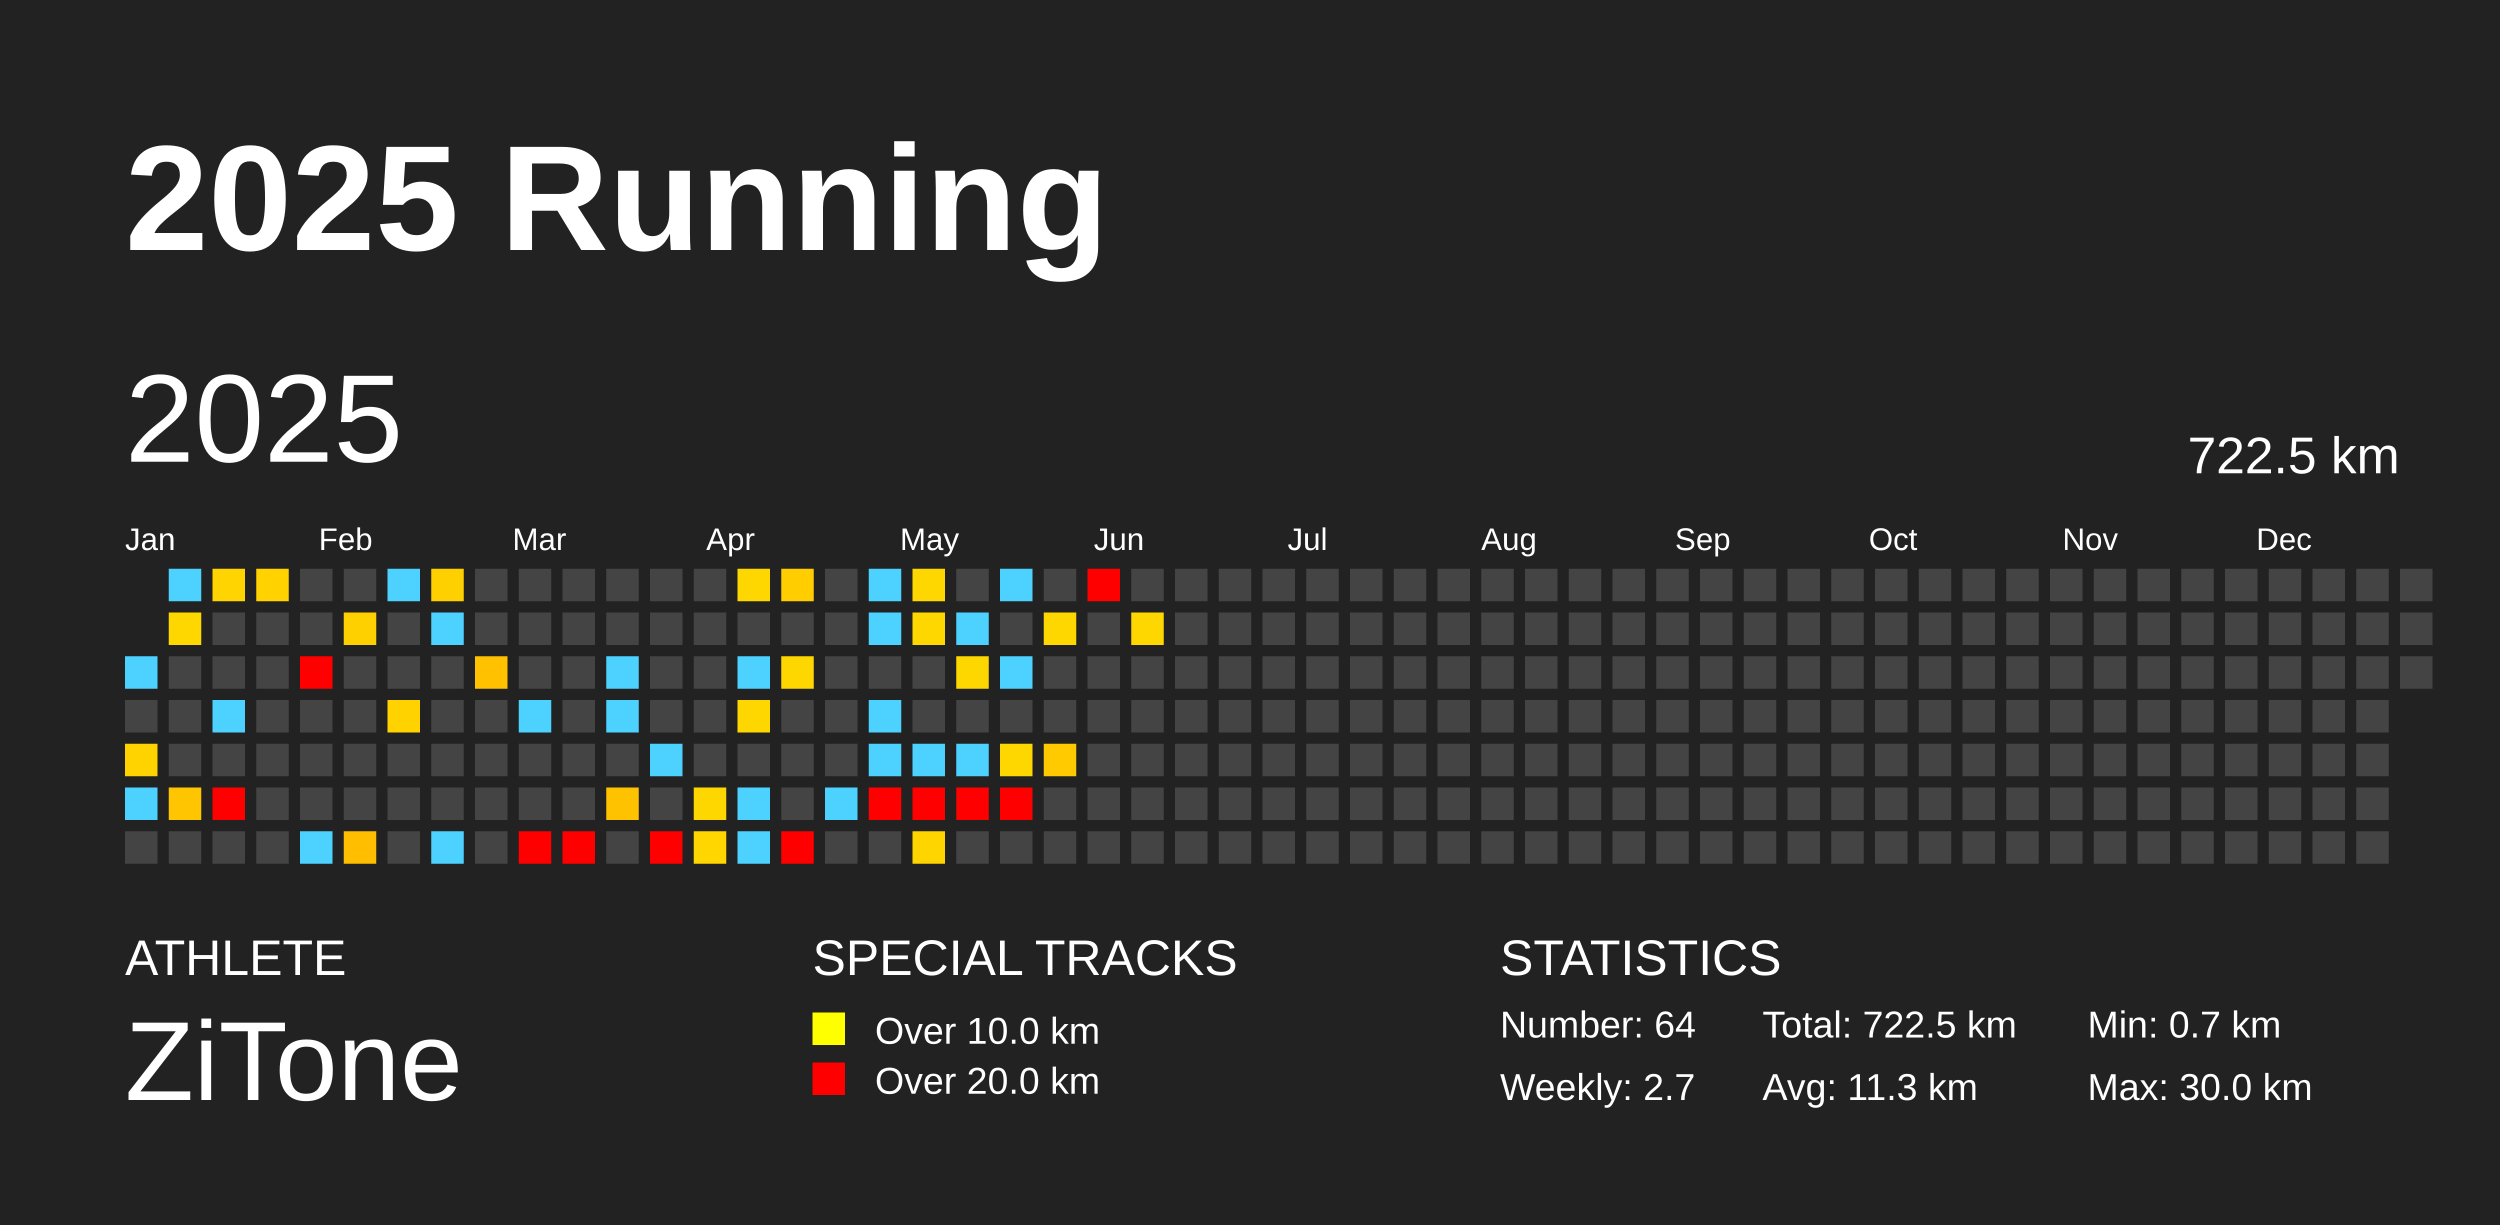
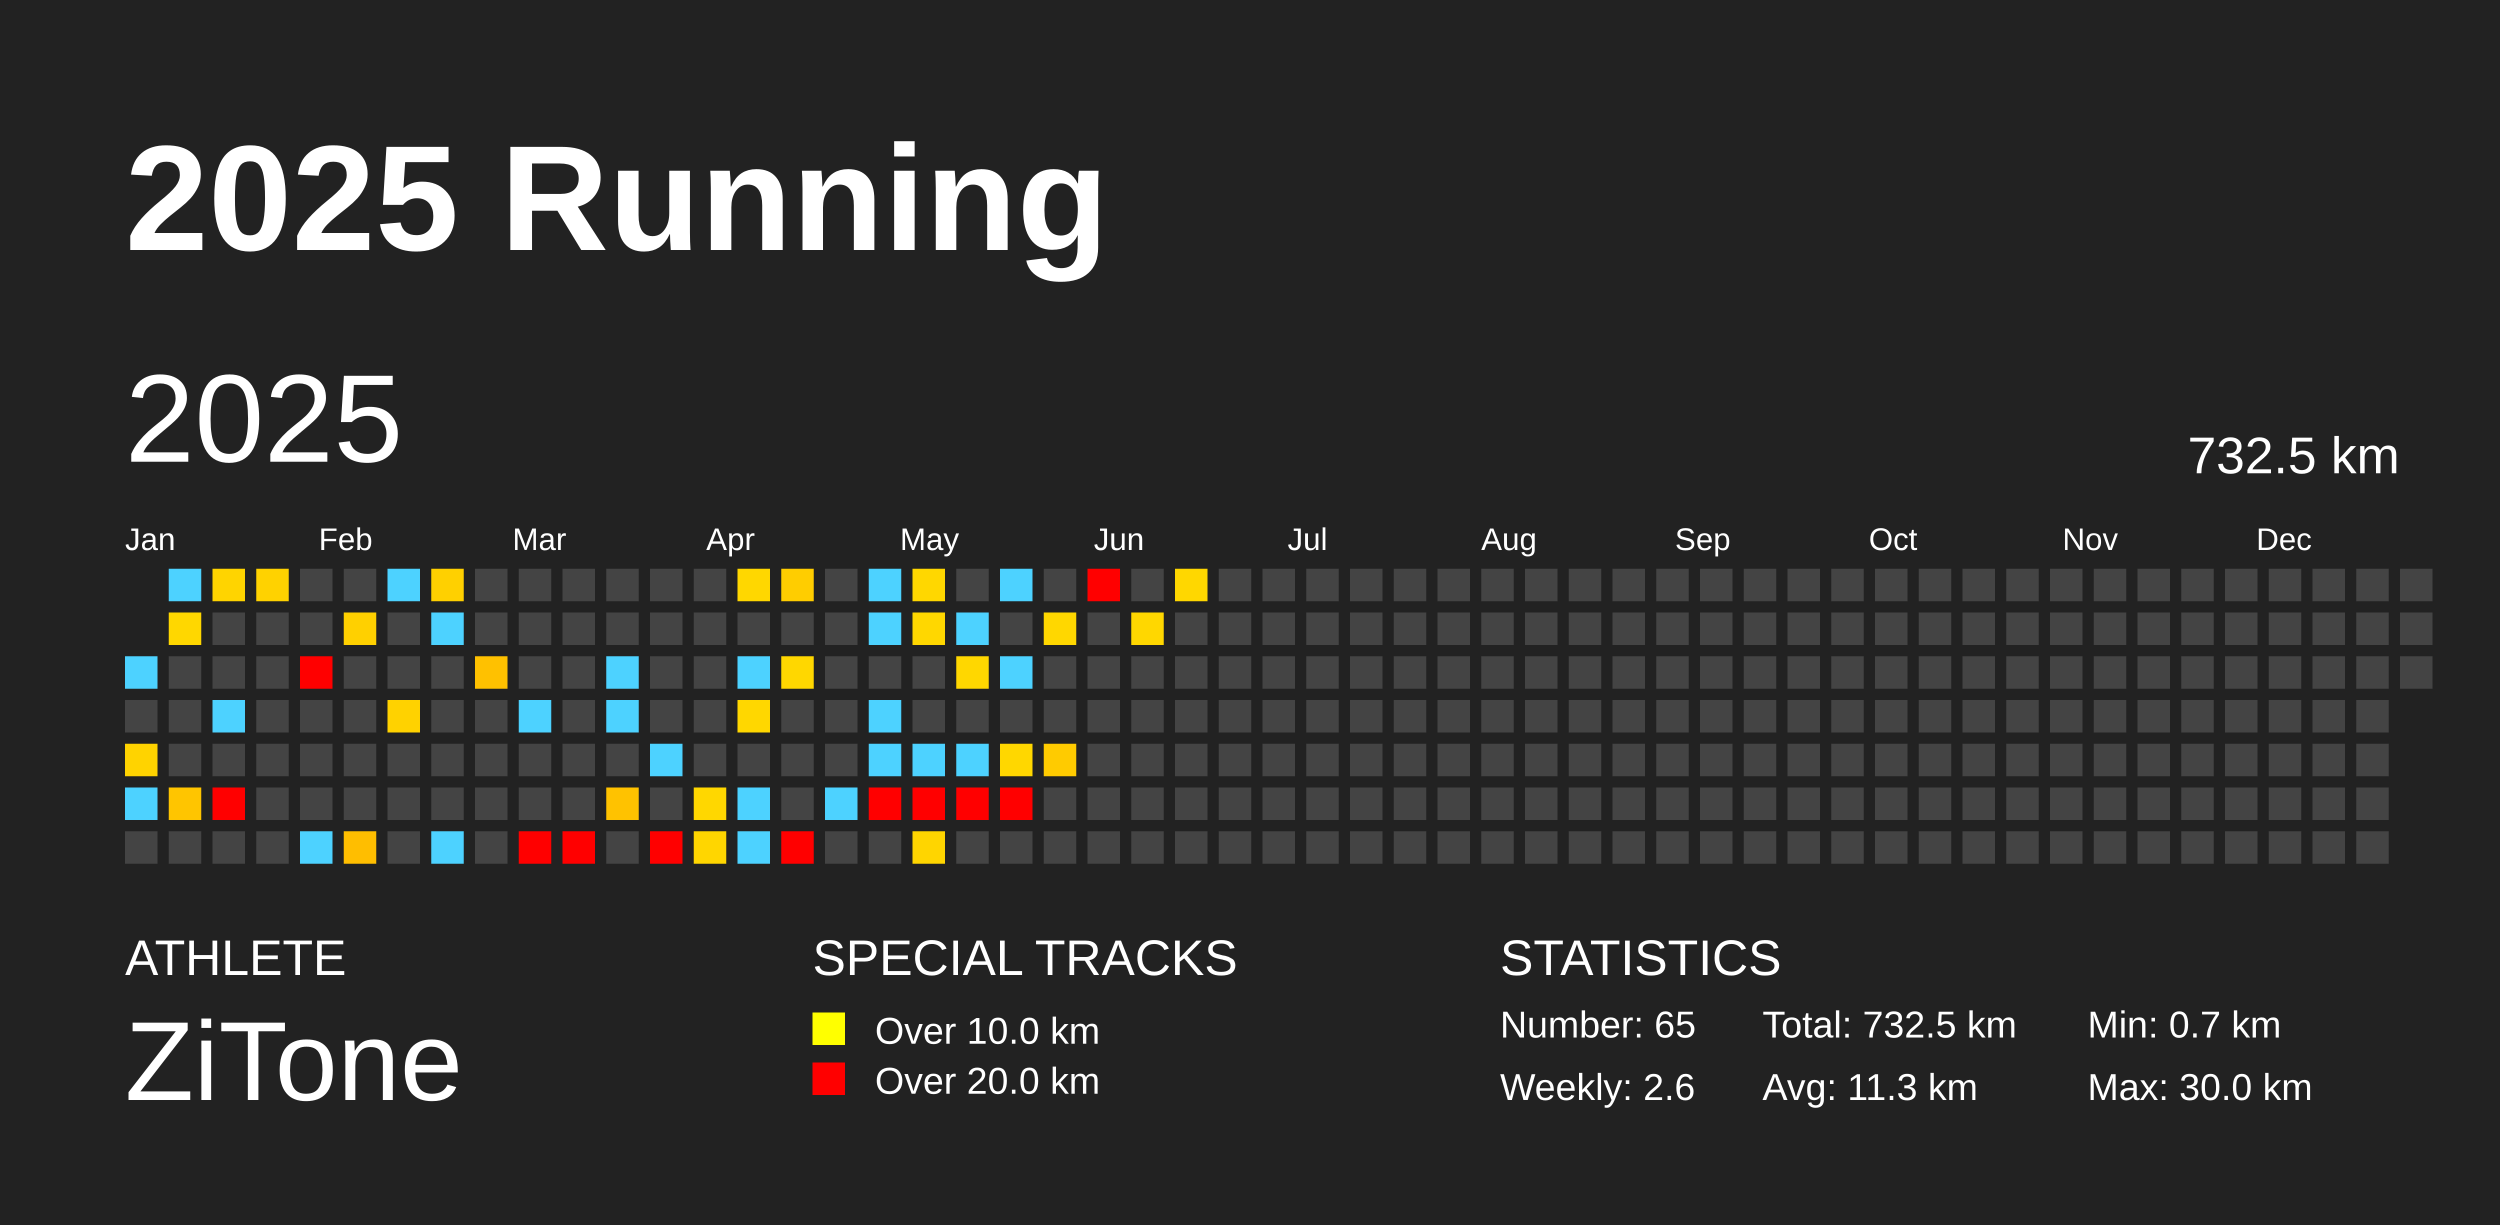
<svg xmlns="http://www.w3.org/2000/svg" baseProfile="full" height="98mm" version="1.1" viewBox="0,0,200,98" width="200mm">
  <defs />
  <rect fill="#222222" height="98" width="200" x="0" y="0" />
  <text fill="#FFFFFF" style="font-size:12px; font-family:Arial; font-weight:bold;" x="10" y="20">2025 Running</text>
  <text fill="#FFFFFF" style="font-size:4px; font-family:Arial" x="10" y="78">ATHLETE</text>
  <text fill="#FFFFFF" style="font-size:9px; font-family:Arial" x="10" y="88">ZiTone</text>
  <text fill="#FFFFFF" style="font-size:4px; font-family:Arial" x="65" y="78">SPECIAL TRACKS</text>
  <rect fill="yellow" height="2.6" width="2.6" x="65" y="81" />
  <text fill="#FFFFFF" style="font-size:3px; font-family:Arial" x="70" y="83.5">Over 10.0 km</text>
  <rect fill="red" height="2.6" width="2.6" x="65" y="85" />
  <text fill="#FFFFFF" style="font-size:3px; font-family:Arial" x="70" y="87.5">Over 20.0 km</text>
  <text fill="#FFFFFF" style="font-size:4px; font-family:Arial" x="120" y="78">STATISTICS</text>
-   <text fill="#FFFFFF" style="font-size:3px; font-family:Arial" x="120" y="83">Number: 64</text>
-   <text fill="#FFFFFF" style="font-size:3px; font-family:Arial" x="120" y="88">Weekly: 2.7</text>
-   <text fill="#FFFFFF" style="font-size:3px; font-family:Arial" x="141" y="83">Total: 722.5 km</text>
+   <text fill="#FFFFFF" style="font-size:3px; font-family:Arial" x="120" y="83">Number: 65</text>
+   <text fill="#FFFFFF" style="font-size:3px; font-family:Arial" x="120" y="88">Weekly: 2.6</text>
+   <text fill="#FFFFFF" style="font-size:3px; font-family:Arial" x="141" y="83">Total: 732.5 km</text>
  <text fill="#FFFFFF" style="font-size:3px; font-family:Arial" x="141" y="88">Avg: 11.3 km</text>
  <text fill="#FFFFFF" style="font-size:3px; font-family:Arial" x="167" y="83">Min: 0.7 km</text>
  <text fill="#FFFFFF" style="font-size:3px; font-family:Arial" x="167" y="88">Max: 30.0 km</text>
  <text dominant-baseline="hanging" fill="#FFFFFF" style="font-size:10.0px; font-family:Arial;" x="10" y="30">2025</text>
-   <text dominant-baseline="hanging" fill="#FFFFFF" style="font-size:4.125px; font-family:Arial;" x="175" y="35">722.5 km</text>
+   <text dominant-baseline="hanging" fill="#FFFFFF" style="font-size:4.125px; font-family:Arial;" x="175" y="35">732.5 km</text>
  <text fill="#FFFFFF" style="font-size:2.5px; font-family:Arial" x="10.0" y="44">Jan</text>
  <text fill="#FFFFFF" style="font-size:2.5px; font-family:Arial" x="25.5" y="44">Feb</text>
  <text fill="#FFFFFF" style="font-size:2.5px; font-family:Arial" x="41.0" y="44">Mar</text>
  <text fill="#FFFFFF" style="font-size:2.5px; font-family:Arial" x="56.5" y="44">Apr</text>
  <text fill="#FFFFFF" style="font-size:2.5px; font-family:Arial" x="72.0" y="44">May</text>
  <text fill="#FFFFFF" style="font-size:2.5px; font-family:Arial" x="87.5" y="44">Jun</text>
  <text fill="#FFFFFF" style="font-size:2.5px; font-family:Arial" x="103.0" y="44">Jul</text>
  <text fill="#FFFFFF" style="font-size:2.5px; font-family:Arial" x="118.5" y="44">Aug</text>
  <text fill="#FFFFFF" style="font-size:2.5px; font-family:Arial" x="134.0" y="44">Sep</text>
  <text fill="#FFFFFF" style="font-size:2.5px; font-family:Arial" x="149.5" y="44">Oct</text>
  <text fill="#FFFFFF" style="font-size:2.5px; font-family:Arial" x="165.0" y="44">Nov</text>
  <text fill="#FFFFFF" style="font-size:2.5px; font-family:Arial" x="180.5" y="44">Dec</text>
  <rect fill="#4dd2ff" height="2.6" width="2.6" x="10.0" y="52.5" />
  <rect fill="#444444" height="2.6" width="2.6" x="10.0" y="56.0" />
  <rect fill="#ffd300" height="2.6" width="2.6" x="10.0" y="59.5" />
  <rect fill="#4dd2ff" height="2.6" width="2.6" x="10.0" y="63.0" />
  <rect fill="#444444" height="2.6" width="2.6" x="10.0" y="66.5" />
  <rect fill="#4dd2ff" height="2.6" width="2.6" x="13.5" y="45.5" />
  <rect fill="#ffd700" height="2.6" width="2.6" x="13.5" y="49.0" />
  <rect fill="#444444" height="2.6" width="2.6" x="13.5" y="52.5" />
  <rect fill="#444444" height="2.6" width="2.6" x="13.5" y="56.0" />
  <rect fill="#444444" height="2.6" width="2.6" x="13.5" y="59.5" />
  <rect fill="#ffc500" height="2.6" width="2.6" x="13.5" y="63.0" />
  <rect fill="#444444" height="2.6" width="2.6" x="13.5" y="66.5" />
  <rect fill="#ffd400" height="2.6" width="2.6" x="17.0" y="45.5" />
  <rect fill="#444444" height="2.6" width="2.6" x="17.0" y="49.0" />
  <rect fill="#444444" height="2.6" width="2.6" x="17.0" y="52.5" />
  <rect fill="#4dd2ff" height="2.6" width="2.6" x="17.0" y="56.0" />
  <rect fill="#444444" height="2.6" width="2.6" x="17.0" y="59.5" />
  <rect fill="red" height="2.6" width="2.6" x="17.0" y="63.0" />
  <rect fill="#444444" height="2.6" width="2.6" x="17.0" y="66.5" />
  <rect fill="#ffd200" height="2.6" width="2.6" x="20.5" y="45.5" />
  <rect fill="#444444" height="2.6" width="2.6" x="20.5" y="49.0" />
  <rect fill="#444444" height="2.6" width="2.6" x="20.5" y="52.5" />
  <rect fill="#444444" height="2.6" width="2.6" x="20.5" y="56.0" />
  <rect fill="#444444" height="2.6" width="2.6" x="20.5" y="59.5" />
  <rect fill="#444444" height="2.6" width="2.6" x="20.5" y="63.0" />
  <rect fill="#444444" height="2.6" width="2.6" x="20.5" y="66.5" />
  <rect fill="#444444" height="2.6" width="2.6" x="24.0" y="45.5" />
  <rect fill="#444444" height="2.6" width="2.6" x="24.0" y="49.0" />
  <rect fill="red" height="2.6" width="2.6" x="24.0" y="52.5" />
  <rect fill="#444444" height="2.6" width="2.6" x="24.0" y="56.0" />
  <rect fill="#444444" height="2.6" width="2.6" x="24.0" y="59.5" />
  <rect fill="#444444" height="2.6" width="2.6" x="24.0" y="63.0" />
  <rect fill="#4dd2ff" height="2.6" width="2.6" x="24.0" y="66.5" />
  <rect fill="#444444" height="2.6" width="2.6" x="27.5" y="45.5" />
  <rect fill="#ffd000" height="2.6" width="2.6" x="27.5" y="49.0" />
  <rect fill="#444444" height="2.6" width="2.6" x="27.5" y="52.5" />
  <rect fill="#444444" height="2.6" width="2.6" x="27.5" y="56.0" />
  <rect fill="#444444" height="2.6" width="2.6" x="27.5" y="59.5" />
  <rect fill="#444444" height="2.6" width="2.6" x="27.5" y="63.0" />
  <rect fill="#ffbe00" height="2.6" width="2.6" x="27.5" y="66.5" />
  <rect fill="#4dd2ff" height="2.6" width="2.6" x="31.0" y="45.5" />
  <rect fill="#444444" height="2.6" width="2.6" x="31.0" y="49.0" />
  <rect fill="#444444" height="2.6" width="2.6" x="31.0" y="52.5" />
  <rect fill="#ffd200" height="2.6" width="2.6" x="31.0" y="56.0" />
  <rect fill="#444444" height="2.6" width="2.6" x="31.0" y="59.5" />
  <rect fill="#444444" height="2.6" width="2.6" x="31.0" y="63.0" />
  <rect fill="#444444" height="2.6" width="2.6" x="31.0" y="66.5" />
  <rect fill="#ffd000" height="2.6" width="2.6" x="34.5" y="45.5" />
  <rect fill="#4dd2ff" height="2.6" width="2.6" x="34.5" y="49.0" />
  <rect fill="#444444" height="2.6" width="2.6" x="34.5" y="52.5" />
  <rect fill="#444444" height="2.6" width="2.6" x="34.5" y="56.0" />
  <rect fill="#444444" height="2.6" width="2.6" x="34.5" y="59.5" />
  <rect fill="#444444" height="2.6" width="2.6" x="34.5" y="63.0" />
  <rect fill="#4dd2ff" height="2.6" width="2.6" x="34.5" y="66.5" />
  <rect fill="#444444" height="2.6" width="2.6" x="38.0" y="45.5" />
  <rect fill="#444444" height="2.6" width="2.6" x="38.0" y="49.0" />
  <rect fill="#ffc100" height="2.6" width="2.6" x="38.0" y="52.5" />
  <rect fill="#444444" height="2.6" width="2.6" x="38.0" y="56.0" />
  <rect fill="#444444" height="2.6" width="2.6" x="38.0" y="59.5" />
  <rect fill="#444444" height="2.6" width="2.6" x="38.0" y="63.0" />
  <rect fill="#444444" height="2.6" width="2.6" x="38.0" y="66.5" />
  <rect fill="#444444" height="2.6" width="2.6" x="41.5" y="45.5" />
  <rect fill="#444444" height="2.6" width="2.6" x="41.5" y="49.0" />
  <rect fill="#444444" height="2.6" width="2.6" x="41.5" y="52.5" />
  <rect fill="#4dd2ff" height="2.6" width="2.6" x="41.5" y="56.0" />
  <rect fill="#444444" height="2.6" width="2.6" x="41.5" y="59.5" />
  <rect fill="#444444" height="2.6" width="2.6" x="41.5" y="63.0" />
  <rect fill="red" height="2.6" width="2.6" x="41.5" y="66.5" />
  <rect fill="#444444" height="2.6" width="2.6" x="45.0" y="45.5" />
  <rect fill="#444444" height="2.6" width="2.6" x="45.0" y="49.0" />
  <rect fill="#444444" height="2.6" width="2.6" x="45.0" y="52.5" />
  <rect fill="#444444" height="2.6" width="2.6" x="45.0" y="56.0" />
  <rect fill="#444444" height="2.6" width="2.6" x="45.0" y="59.5" />
  <rect fill="#444444" height="2.6" width="2.6" x="45.0" y="63.0" />
  <rect fill="red" height="2.6" width="2.6" x="45.0" y="66.5" />
  <rect fill="#444444" height="2.6" width="2.6" x="48.5" y="45.5" />
  <rect fill="#444444" height="2.6" width="2.6" x="48.5" y="49.0" />
  <rect fill="#4dd2ff" height="2.6" width="2.6" x="48.5" y="52.5" />
  <rect fill="#4dd2ff" height="2.6" width="2.6" x="48.5" y="56.0" />
  <rect fill="#444444" height="2.6" width="2.6" x="48.5" y="59.5" />
  <rect fill="#ffc200" height="2.6" width="2.6" x="48.5" y="63.0" />
  <rect fill="#444444" height="2.6" width="2.6" x="48.5" y="66.5" />
  <rect fill="#444444" height="2.6" width="2.6" x="52.0" y="45.5" />
  <rect fill="#444444" height="2.6" width="2.6" x="52.0" y="49.0" />
  <rect fill="#444444" height="2.6" width="2.6" x="52.0" y="52.5" />
  <rect fill="#444444" height="2.6" width="2.6" x="52.0" y="56.0" />
  <rect fill="#4dd2ff" height="2.6" width="2.6" x="52.0" y="59.5" />
  <rect fill="#444444" height="2.6" width="2.6" x="52.0" y="63.0" />
  <rect fill="red" height="2.6" width="2.6" x="52.0" y="66.5" />
  <rect fill="#444444" height="2.6" width="2.6" x="55.5" y="45.5" />
  <rect fill="#444444" height="2.6" width="2.6" x="55.5" y="49.0" />
  <rect fill="#444444" height="2.6" width="2.6" x="55.5" y="52.5" />
  <rect fill="#444444" height="2.6" width="2.6" x="55.5" y="56.0" />
  <rect fill="#444444" height="2.6" width="2.6" x="55.5" y="59.5" />
  <rect fill="#ffd700" height="2.6" width="2.6" x="55.5" y="63.0" />
  <rect fill="#ffd600" height="2.6" width="2.6" x="55.5" y="66.5" />
  <rect fill="#ffd700" height="2.6" width="2.6" x="59.0" y="45.5" />
  <rect fill="#444444" height="2.6" width="2.6" x="59.0" y="49.0" />
  <rect fill="#4dd2ff" height="2.6" width="2.6" x="59.0" y="52.5" />
  <rect fill="#ffd700" height="2.6" width="2.6" x="59.0" y="56.0" />
  <rect fill="#444444" height="2.6" width="2.6" x="59.0" y="59.5" />
  <rect fill="#4dd2ff" height="2.6" width="2.6" x="59.0" y="63.0" />
  <rect fill="#4dd2ff" height="2.6" width="2.6" x="59.0" y="66.5" />
  <rect fill="#ffcd00" height="2.6" width="2.6" x="62.5" y="45.5" />
  <rect fill="#444444" height="2.6" width="2.6" x="62.5" y="49.0" />
  <rect fill="#ffd700" height="2.6" width="2.6" x="62.5" y="52.5" />
  <rect fill="#444444" height="2.6" width="2.6" x="62.5" y="56.0" />
  <rect fill="#444444" height="2.6" width="2.6" x="62.5" y="59.5" />
  <rect fill="#444444" height="2.6" width="2.6" x="62.5" y="63.0" />
  <rect fill="red" height="2.6" width="2.6" x="62.5" y="66.5" />
  <rect fill="#444444" height="2.6" width="2.6" x="66.0" y="45.5" />
  <rect fill="#444444" height="2.6" width="2.6" x="66.0" y="49.0" />
  <rect fill="#444444" height="2.6" width="2.6" x="66.0" y="52.5" />
  <rect fill="#444444" height="2.6" width="2.6" x="66.0" y="56.0" />
  <rect fill="#444444" height="2.6" width="2.6" x="66.0" y="59.5" />
  <rect fill="#4dd2ff" height="2.6" width="2.6" x="66.0" y="63.0" />
  <rect fill="#444444" height="2.6" width="2.6" x="66.0" y="66.5" />
  <rect fill="#4dd2ff" height="2.6" width="2.6" x="69.5" y="45.5" />
  <rect fill="#4dd2ff" height="2.6" width="2.6" x="69.5" y="49.0" />
  <rect fill="#444444" height="2.6" width="2.6" x="69.5" y="52.5" />
  <rect fill="#4dd2ff" height="2.6" width="2.6" x="69.5" y="56.0" />
  <rect fill="#4dd2ff" height="2.6" width="2.6" x="69.5" y="59.5" />
  <rect fill="red" height="2.6" width="2.6" x="69.5" y="63.0" />
  <rect fill="#444444" height="2.6" width="2.6" x="69.5" y="66.5" />
  <rect fill="#ffd700" height="2.6" width="2.6" x="73.0" y="45.5" />
  <rect fill="#ffd700" height="2.6" width="2.6" x="73.0" y="49.0" />
  <rect fill="#444444" height="2.6" width="2.6" x="73.0" y="52.5" />
  <rect fill="#444444" height="2.6" width="2.6" x="73.0" y="56.0" />
  <rect fill="#4dd2ff" height="2.6" width="2.6" x="73.0" y="59.5" />
  <rect fill="red" height="2.6" width="2.6" x="73.0" y="63.0" />
  <rect fill="#ffd500" height="2.6" width="2.6" x="73.0" y="66.5" />
  <rect fill="#444444" height="2.6" width="2.6" x="76.5" y="45.5" />
  <rect fill="#4dd2ff" height="2.6" width="2.6" x="76.5" y="49.0" />
  <rect fill="#ffd700" height="2.6" width="2.6" x="76.5" y="52.5" />
  <rect fill="#444444" height="2.6" width="2.6" x="76.5" y="56.0" />
  <rect fill="#4dd2ff" height="2.6" width="2.6" x="76.5" y="59.5" />
  <rect fill="red" height="2.6" width="2.6" x="76.5" y="63.0" />
  <rect fill="#444444" height="2.6" width="2.6" x="76.5" y="66.5" />
  <rect fill="#4dd2ff" height="2.6" width="2.6" x="80.0" y="45.5" />
  <rect fill="#444444" height="2.6" width="2.6" x="80.0" y="49.0" />
  <rect fill="#4dd2ff" height="2.6" width="2.6" x="80.0" y="52.5" />
  <rect fill="#444444" height="2.6" width="2.6" x="80.0" y="56.0" />
  <rect fill="#ffd700" height="2.6" width="2.6" x="80.0" y="59.5" />
  <rect fill="red" height="2.6" width="2.6" x="80.0" y="63.0" />
  <rect fill="#444444" height="2.6" width="2.6" x="80.0" y="66.5" />
  <rect fill="#444444" height="2.6" width="2.6" x="83.5" y="45.5" />
  <rect fill="#ffd700" height="2.6" width="2.6" x="83.5" y="49.0" />
  <rect fill="#444444" height="2.6" width="2.6" x="83.5" y="52.5" />
  <rect fill="#444444" height="2.6" width="2.6" x="83.5" y="56.0" />
  <rect fill="#ffcb00" height="2.6" width="2.6" x="83.5" y="59.5" />
  <rect fill="#444444" height="2.6" width="2.6" x="83.5" y="63.0" />
  <rect fill="#444444" height="2.6" width="2.6" x="83.5" y="66.5" />
  <rect fill="red" height="2.6" width="2.6" x="87.0" y="45.5" />
  <rect fill="#444444" height="2.6" width="2.6" x="87.0" y="49.0" />
  <rect fill="#444444" height="2.6" width="2.6" x="87.0" y="52.5" />
  <rect fill="#444444" height="2.6" width="2.6" x="87.0" y="56.0" />
  <rect fill="#444444" height="2.6" width="2.6" x="87.0" y="59.5" />
  <rect fill="#444444" height="2.6" width="2.6" x="87.0" y="63.0" />
  <rect fill="#444444" height="2.6" width="2.6" x="87.0" y="66.5" />
  <rect fill="#444444" height="2.6" width="2.6" x="90.5" y="45.5" />
  <rect fill="#ffd700" height="2.6" width="2.6" x="90.5" y="49.0" />
  <rect fill="#444444" height="2.6" width="2.6" x="90.5" y="52.5" />
  <rect fill="#444444" height="2.6" width="2.6" x="90.5" y="56.0" />
  <rect fill="#444444" height="2.6" width="2.6" x="90.5" y="59.5" />
  <rect fill="#444444" height="2.6" width="2.6" x="90.5" y="63.0" />
  <rect fill="#444444" height="2.6" width="2.6" x="90.5" y="66.5" />
-   <rect fill="#444444" height="2.6" width="2.6" x="94.0" y="45.5" />
+   <rect fill="#ffd700" height="2.6" width="2.6" x="94.0" y="45.5" />
  <rect fill="#444444" height="2.6" width="2.6" x="94.0" y="49.0" />
  <rect fill="#444444" height="2.6" width="2.6" x="94.0" y="52.5" />
  <rect fill="#444444" height="2.6" width="2.6" x="94.0" y="56.0" />
  <rect fill="#444444" height="2.6" width="2.6" x="94.0" y="59.5" />
  <rect fill="#444444" height="2.6" width="2.6" x="94.0" y="63.0" />
  <rect fill="#444444" height="2.6" width="2.6" x="94.0" y="66.5" />
  <rect fill="#444444" height="2.6" width="2.6" x="97.5" y="45.5" />
  <rect fill="#444444" height="2.6" width="2.6" x="97.5" y="49.0" />
  <rect fill="#444444" height="2.6" width="2.6" x="97.5" y="52.5" />
  <rect fill="#444444" height="2.6" width="2.6" x="97.5" y="56.0" />
  <rect fill="#444444" height="2.6" width="2.6" x="97.5" y="59.5" />
  <rect fill="#444444" height="2.6" width="2.6" x="97.5" y="63.0" />
  <rect fill="#444444" height="2.6" width="2.6" x="97.5" y="66.5" />
  <rect fill="#444444" height="2.6" width="2.6" x="101.0" y="45.5" />
  <rect fill="#444444" height="2.6" width="2.6" x="101.0" y="49.0" />
  <rect fill="#444444" height="2.6" width="2.6" x="101.0" y="52.5" />
  <rect fill="#444444" height="2.6" width="2.6" x="101.0" y="56.0" />
  <rect fill="#444444" height="2.6" width="2.6" x="101.0" y="59.5" />
  <rect fill="#444444" height="2.6" width="2.6" x="101.0" y="63.0" />
  <rect fill="#444444" height="2.6" width="2.6" x="101.0" y="66.5" />
  <rect fill="#444444" height="2.6" width="2.6" x="104.5" y="45.5" />
  <rect fill="#444444" height="2.6" width="2.6" x="104.5" y="49.0" />
  <rect fill="#444444" height="2.6" width="2.6" x="104.5" y="52.5" />
  <rect fill="#444444" height="2.6" width="2.6" x="104.5" y="56.0" />
  <rect fill="#444444" height="2.6" width="2.6" x="104.5" y="59.5" />
  <rect fill="#444444" height="2.6" width="2.6" x="104.5" y="63.0" />
  <rect fill="#444444" height="2.6" width="2.6" x="104.5" y="66.5" />
  <rect fill="#444444" height="2.6" width="2.6" x="108.0" y="45.5" />
  <rect fill="#444444" height="2.6" width="2.6" x="108.0" y="49.0" />
  <rect fill="#444444" height="2.6" width="2.6" x="108.0" y="52.5" />
  <rect fill="#444444" height="2.6" width="2.6" x="108.0" y="56.0" />
  <rect fill="#444444" height="2.6" width="2.6" x="108.0" y="59.5" />
  <rect fill="#444444" height="2.6" width="2.6" x="108.0" y="63.0" />
  <rect fill="#444444" height="2.6" width="2.6" x="108.0" y="66.5" />
  <rect fill="#444444" height="2.6" width="2.6" x="111.5" y="45.5" />
  <rect fill="#444444" height="2.6" width="2.6" x="111.5" y="49.0" />
  <rect fill="#444444" height="2.6" width="2.6" x="111.5" y="52.5" />
  <rect fill="#444444" height="2.6" width="2.6" x="111.5" y="56.0" />
  <rect fill="#444444" height="2.6" width="2.6" x="111.5" y="59.5" />
  <rect fill="#444444" height="2.6" width="2.6" x="111.5" y="63.0" />
  <rect fill="#444444" height="2.6" width="2.6" x="111.5" y="66.5" />
  <rect fill="#444444" height="2.6" width="2.6" x="115.0" y="45.5" />
  <rect fill="#444444" height="2.6" width="2.6" x="115.0" y="49.0" />
  <rect fill="#444444" height="2.6" width="2.6" x="115.0" y="52.5" />
  <rect fill="#444444" height="2.6" width="2.6" x="115.0" y="56.0" />
  <rect fill="#444444" height="2.6" width="2.6" x="115.0" y="59.5" />
  <rect fill="#444444" height="2.6" width="2.6" x="115.0" y="63.0" />
  <rect fill="#444444" height="2.6" width="2.6" x="115.0" y="66.5" />
  <rect fill="#444444" height="2.6" width="2.6" x="118.5" y="45.5" />
  <rect fill="#444444" height="2.6" width="2.6" x="118.5" y="49.0" />
  <rect fill="#444444" height="2.6" width="2.6" x="118.5" y="52.5" />
  <rect fill="#444444" height="2.6" width="2.6" x="118.5" y="56.0" />
  <rect fill="#444444" height="2.6" width="2.6" x="118.5" y="59.5" />
  <rect fill="#444444" height="2.6" width="2.6" x="118.5" y="63.0" />
  <rect fill="#444444" height="2.6" width="2.6" x="118.5" y="66.5" />
  <rect fill="#444444" height="2.6" width="2.6" x="122.0" y="45.5" />
  <rect fill="#444444" height="2.6" width="2.6" x="122.0" y="49.0" />
  <rect fill="#444444" height="2.6" width="2.6" x="122.0" y="52.5" />
  <rect fill="#444444" height="2.6" width="2.6" x="122.0" y="56.0" />
  <rect fill="#444444" height="2.6" width="2.6" x="122.0" y="59.5" />
  <rect fill="#444444" height="2.6" width="2.6" x="122.0" y="63.0" />
  <rect fill="#444444" height="2.6" width="2.6" x="122.0" y="66.5" />
  <rect fill="#444444" height="2.6" width="2.6" x="125.5" y="45.5" />
  <rect fill="#444444" height="2.6" width="2.6" x="125.5" y="49.0" />
  <rect fill="#444444" height="2.6" width="2.6" x="125.5" y="52.5" />
  <rect fill="#444444" height="2.6" width="2.6" x="125.5" y="56.0" />
  <rect fill="#444444" height="2.6" width="2.6" x="125.5" y="59.5" />
  <rect fill="#444444" height="2.6" width="2.6" x="125.5" y="63.0" />
  <rect fill="#444444" height="2.6" width="2.6" x="125.5" y="66.5" />
  <rect fill="#444444" height="2.6" width="2.6" x="129.0" y="45.5" />
  <rect fill="#444444" height="2.6" width="2.6" x="129.0" y="49.0" />
  <rect fill="#444444" height="2.6" width="2.6" x="129.0" y="52.5" />
  <rect fill="#444444" height="2.6" width="2.6" x="129.0" y="56.0" />
  <rect fill="#444444" height="2.6" width="2.6" x="129.0" y="59.5" />
  <rect fill="#444444" height="2.6" width="2.6" x="129.0" y="63.0" />
  <rect fill="#444444" height="2.6" width="2.6" x="129.0" y="66.5" />
  <rect fill="#444444" height="2.6" width="2.6" x="132.5" y="45.5" />
  <rect fill="#444444" height="2.6" width="2.6" x="132.5" y="49.0" />
  <rect fill="#444444" height="2.6" width="2.6" x="132.5" y="52.5" />
  <rect fill="#444444" height="2.6" width="2.6" x="132.5" y="56.0" />
  <rect fill="#444444" height="2.6" width="2.6" x="132.5" y="59.5" />
  <rect fill="#444444" height="2.6" width="2.6" x="132.5" y="63.0" />
  <rect fill="#444444" height="2.6" width="2.6" x="132.5" y="66.5" />
  <rect fill="#444444" height="2.6" width="2.6" x="136.0" y="45.5" />
  <rect fill="#444444" height="2.6" width="2.6" x="136.0" y="49.0" />
  <rect fill="#444444" height="2.6" width="2.6" x="136.0" y="52.5" />
  <rect fill="#444444" height="2.6" width="2.6" x="136.0" y="56.0" />
  <rect fill="#444444" height="2.6" width="2.6" x="136.0" y="59.5" />
  <rect fill="#444444" height="2.6" width="2.6" x="136.0" y="63.0" />
  <rect fill="#444444" height="2.6" width="2.6" x="136.0" y="66.5" />
  <rect fill="#444444" height="2.6" width="2.6" x="139.5" y="45.5" />
  <rect fill="#444444" height="2.6" width="2.6" x="139.5" y="49.0" />
  <rect fill="#444444" height="2.6" width="2.6" x="139.5" y="52.5" />
  <rect fill="#444444" height="2.6" width="2.6" x="139.5" y="56.0" />
  <rect fill="#444444" height="2.6" width="2.6" x="139.5" y="59.5" />
  <rect fill="#444444" height="2.6" width="2.6" x="139.5" y="63.0" />
  <rect fill="#444444" height="2.6" width="2.6" x="139.5" y="66.5" />
  <rect fill="#444444" height="2.6" width="2.6" x="143.0" y="45.5" />
  <rect fill="#444444" height="2.6" width="2.6" x="143.0" y="49.0" />
  <rect fill="#444444" height="2.6" width="2.6" x="143.0" y="52.5" />
  <rect fill="#444444" height="2.6" width="2.6" x="143.0" y="56.0" />
  <rect fill="#444444" height="2.6" width="2.6" x="143.0" y="59.5" />
  <rect fill="#444444" height="2.6" width="2.6" x="143.0" y="63.0" />
  <rect fill="#444444" height="2.6" width="2.6" x="143.0" y="66.5" />
  <rect fill="#444444" height="2.6" width="2.6" x="146.5" y="45.5" />
  <rect fill="#444444" height="2.6" width="2.6" x="146.5" y="49.0" />
  <rect fill="#444444" height="2.6" width="2.6" x="146.5" y="52.5" />
  <rect fill="#444444" height="2.6" width="2.6" x="146.5" y="56.0" />
  <rect fill="#444444" height="2.6" width="2.6" x="146.5" y="59.5" />
  <rect fill="#444444" height="2.6" width="2.6" x="146.5" y="63.0" />
  <rect fill="#444444" height="2.6" width="2.6" x="146.5" y="66.5" />
  <rect fill="#444444" height="2.6" width="2.6" x="150.0" y="45.5" />
  <rect fill="#444444" height="2.6" width="2.6" x="150.0" y="49.0" />
  <rect fill="#444444" height="2.6" width="2.6" x="150.0" y="52.5" />
  <rect fill="#444444" height="2.6" width="2.6" x="150.0" y="56.0" />
  <rect fill="#444444" height="2.6" width="2.6" x="150.0" y="59.5" />
  <rect fill="#444444" height="2.6" width="2.6" x="150.0" y="63.0" />
  <rect fill="#444444" height="2.6" width="2.6" x="150.0" y="66.5" />
  <rect fill="#444444" height="2.6" width="2.6" x="153.5" y="45.5" />
  <rect fill="#444444" height="2.6" width="2.6" x="153.5" y="49.0" />
  <rect fill="#444444" height="2.6" width="2.6" x="153.5" y="52.5" />
  <rect fill="#444444" height="2.6" width="2.6" x="153.5" y="56.0" />
  <rect fill="#444444" height="2.6" width="2.6" x="153.5" y="59.5" />
  <rect fill="#444444" height="2.6" width="2.6" x="153.5" y="63.0" />
  <rect fill="#444444" height="2.6" width="2.6" x="153.5" y="66.5" />
  <rect fill="#444444" height="2.6" width="2.6" x="157.0" y="45.5" />
  <rect fill="#444444" height="2.6" width="2.6" x="157.0" y="49.0" />
  <rect fill="#444444" height="2.6" width="2.6" x="157.0" y="52.5" />
  <rect fill="#444444" height="2.6" width="2.6" x="157.0" y="56.0" />
  <rect fill="#444444" height="2.6" width="2.6" x="157.0" y="59.5" />
  <rect fill="#444444" height="2.6" width="2.6" x="157.0" y="63.0" />
  <rect fill="#444444" height="2.6" width="2.6" x="157.0" y="66.5" />
  <rect fill="#444444" height="2.6" width="2.6" x="160.5" y="45.5" />
  <rect fill="#444444" height="2.6" width="2.6" x="160.5" y="49.0" />
  <rect fill="#444444" height="2.6" width="2.6" x="160.5" y="52.5" />
  <rect fill="#444444" height="2.6" width="2.6" x="160.5" y="56.0" />
  <rect fill="#444444" height="2.6" width="2.6" x="160.5" y="59.5" />
  <rect fill="#444444" height="2.6" width="2.6" x="160.5" y="63.0" />
  <rect fill="#444444" height="2.6" width="2.6" x="160.5" y="66.5" />
  <rect fill="#444444" height="2.6" width="2.6" x="164.0" y="45.5" />
  <rect fill="#444444" height="2.6" width="2.6" x="164.0" y="49.0" />
  <rect fill="#444444" height="2.6" width="2.6" x="164.0" y="52.5" />
  <rect fill="#444444" height="2.6" width="2.6" x="164.0" y="56.0" />
  <rect fill="#444444" height="2.6" width="2.6" x="164.0" y="59.5" />
  <rect fill="#444444" height="2.6" width="2.6" x="164.0" y="63.0" />
  <rect fill="#444444" height="2.6" width="2.6" x="164.0" y="66.5" />
  <rect fill="#444444" height="2.6" width="2.6" x="167.5" y="45.5" />
  <rect fill="#444444" height="2.6" width="2.6" x="167.5" y="49.0" />
  <rect fill="#444444" height="2.6" width="2.6" x="167.5" y="52.5" />
  <rect fill="#444444" height="2.6" width="2.6" x="167.5" y="56.0" />
  <rect fill="#444444" height="2.6" width="2.6" x="167.5" y="59.5" />
  <rect fill="#444444" height="2.6" width="2.6" x="167.5" y="63.0" />
  <rect fill="#444444" height="2.6" width="2.6" x="167.5" y="66.5" />
  <rect fill="#444444" height="2.6" width="2.6" x="171.0" y="45.5" />
  <rect fill="#444444" height="2.6" width="2.6" x="171.0" y="49.0" />
  <rect fill="#444444" height="2.6" width="2.6" x="171.0" y="52.5" />
  <rect fill="#444444" height="2.6" width="2.6" x="171.0" y="56.0" />
  <rect fill="#444444" height="2.6" width="2.6" x="171.0" y="59.5" />
  <rect fill="#444444" height="2.6" width="2.6" x="171.0" y="63.0" />
  <rect fill="#444444" height="2.6" width="2.6" x="171.0" y="66.5" />
  <rect fill="#444444" height="2.6" width="2.6" x="174.5" y="45.5" />
  <rect fill="#444444" height="2.6" width="2.6" x="174.5" y="49.0" />
  <rect fill="#444444" height="2.6" width="2.6" x="174.5" y="52.5" />
  <rect fill="#444444" height="2.6" width="2.6" x="174.5" y="56.0" />
  <rect fill="#444444" height="2.6" width="2.6" x="174.5" y="59.5" />
  <rect fill="#444444" height="2.6" width="2.6" x="174.5" y="63.0" />
  <rect fill="#444444" height="2.6" width="2.6" x="174.5" y="66.5" />
  <rect fill="#444444" height="2.6" width="2.6" x="178.0" y="45.5" />
  <rect fill="#444444" height="2.6" width="2.6" x="178.0" y="49.0" />
  <rect fill="#444444" height="2.6" width="2.6" x="178.0" y="52.5" />
  <rect fill="#444444" height="2.6" width="2.6" x="178.0" y="56.0" />
  <rect fill="#444444" height="2.6" width="2.6" x="178.0" y="59.5" />
  <rect fill="#444444" height="2.6" width="2.6" x="178.0" y="63.0" />
  <rect fill="#444444" height="2.6" width="2.6" x="178.0" y="66.5" />
  <rect fill="#444444" height="2.6" width="2.6" x="181.5" y="45.5" />
  <rect fill="#444444" height="2.6" width="2.6" x="181.5" y="49.0" />
  <rect fill="#444444" height="2.6" width="2.6" x="181.5" y="52.5" />
  <rect fill="#444444" height="2.6" width="2.6" x="181.5" y="56.0" />
  <rect fill="#444444" height="2.6" width="2.6" x="181.5" y="59.5" />
  <rect fill="#444444" height="2.6" width="2.6" x="181.5" y="63.0" />
  <rect fill="#444444" height="2.6" width="2.6" x="181.5" y="66.5" />
  <rect fill="#444444" height="2.6" width="2.6" x="185.0" y="45.5" />
  <rect fill="#444444" height="2.6" width="2.6" x="185.0" y="49.0" />
  <rect fill="#444444" height="2.6" width="2.6" x="185.0" y="52.5" />
  <rect fill="#444444" height="2.6" width="2.6" x="185.0" y="56.0" />
  <rect fill="#444444" height="2.6" width="2.6" x="185.0" y="59.5" />
  <rect fill="#444444" height="2.6" width="2.6" x="185.0" y="63.0" />
  <rect fill="#444444" height="2.6" width="2.6" x="185.0" y="66.5" />
  <rect fill="#444444" height="2.6" width="2.6" x="188.5" y="45.5" />
  <rect fill="#444444" height="2.6" width="2.6" x="188.5" y="49.0" />
  <rect fill="#444444" height="2.6" width="2.6" x="188.5" y="52.5" />
  <rect fill="#444444" height="2.6" width="2.6" x="188.5" y="56.0" />
  <rect fill="#444444" height="2.6" width="2.6" x="188.5" y="59.5" />
  <rect fill="#444444" height="2.6" width="2.6" x="188.5" y="63.0" />
  <rect fill="#444444" height="2.6" width="2.6" x="188.5" y="66.5" />
  <rect fill="#444444" height="2.6" width="2.6" x="192.0" y="45.5" />
  <rect fill="#444444" height="2.6" width="2.6" x="192.0" y="49.0" />
  <rect fill="#444444" height="2.6" width="2.6" x="192.0" y="52.5" />
</svg>
